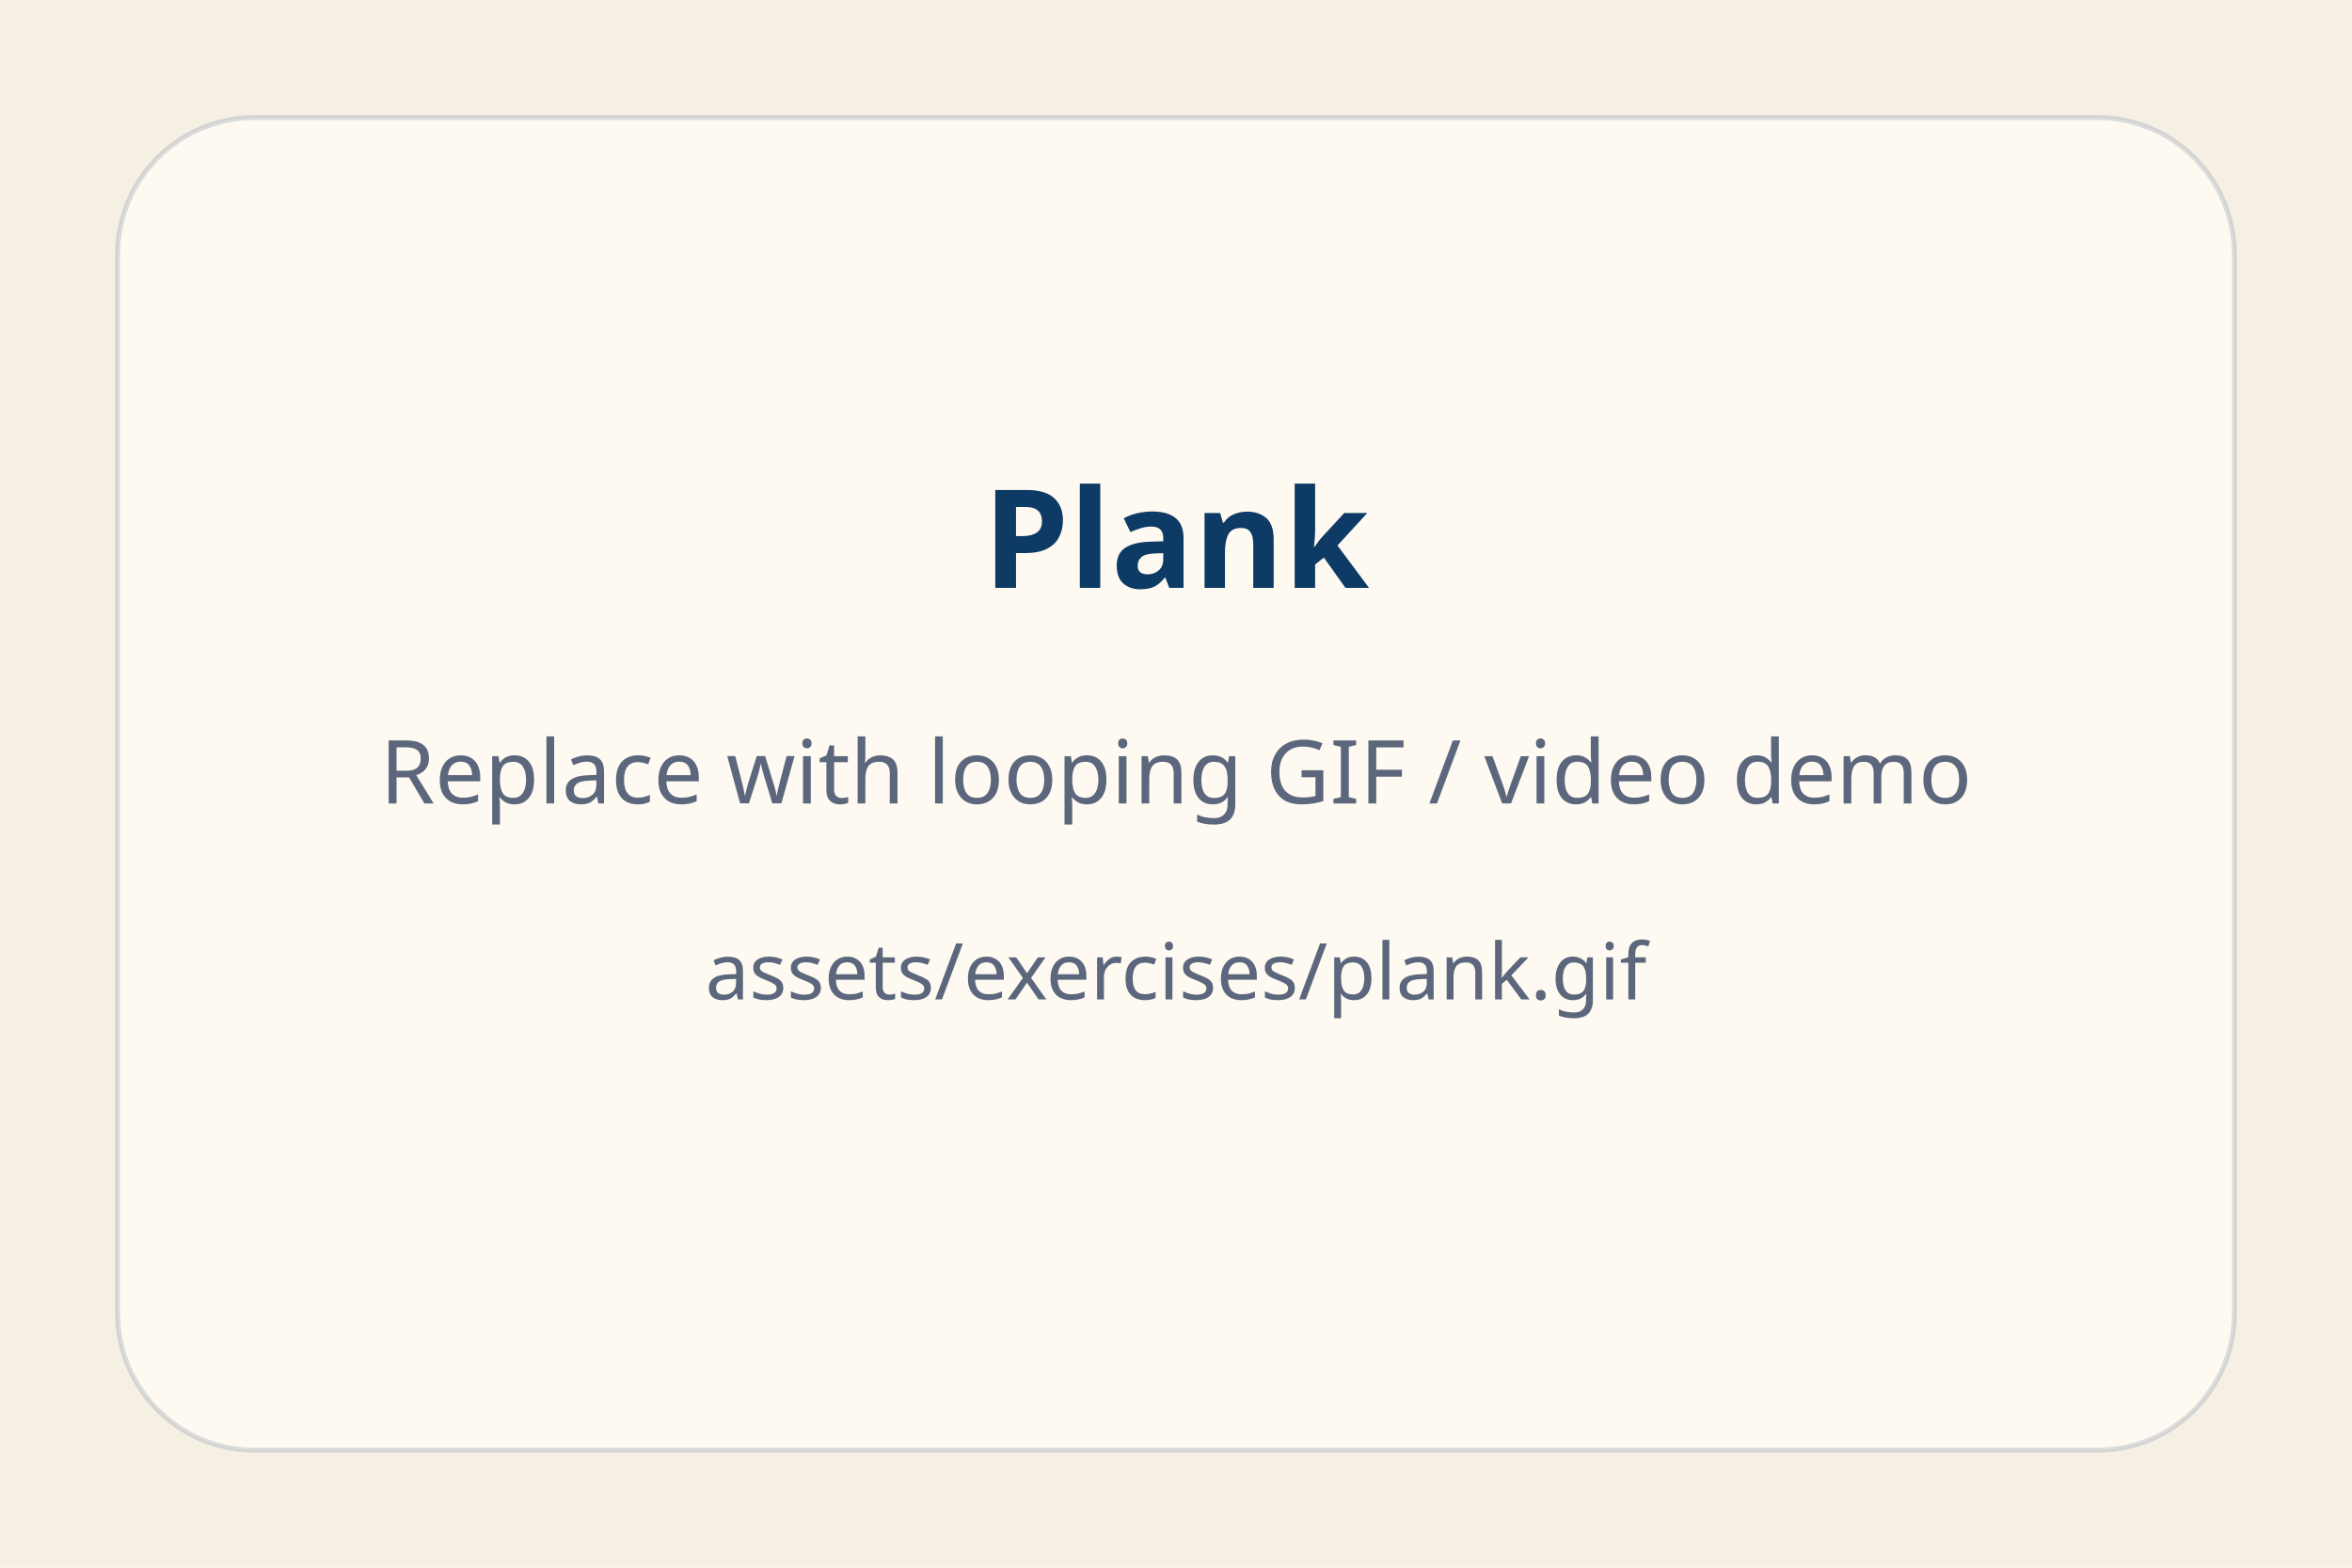
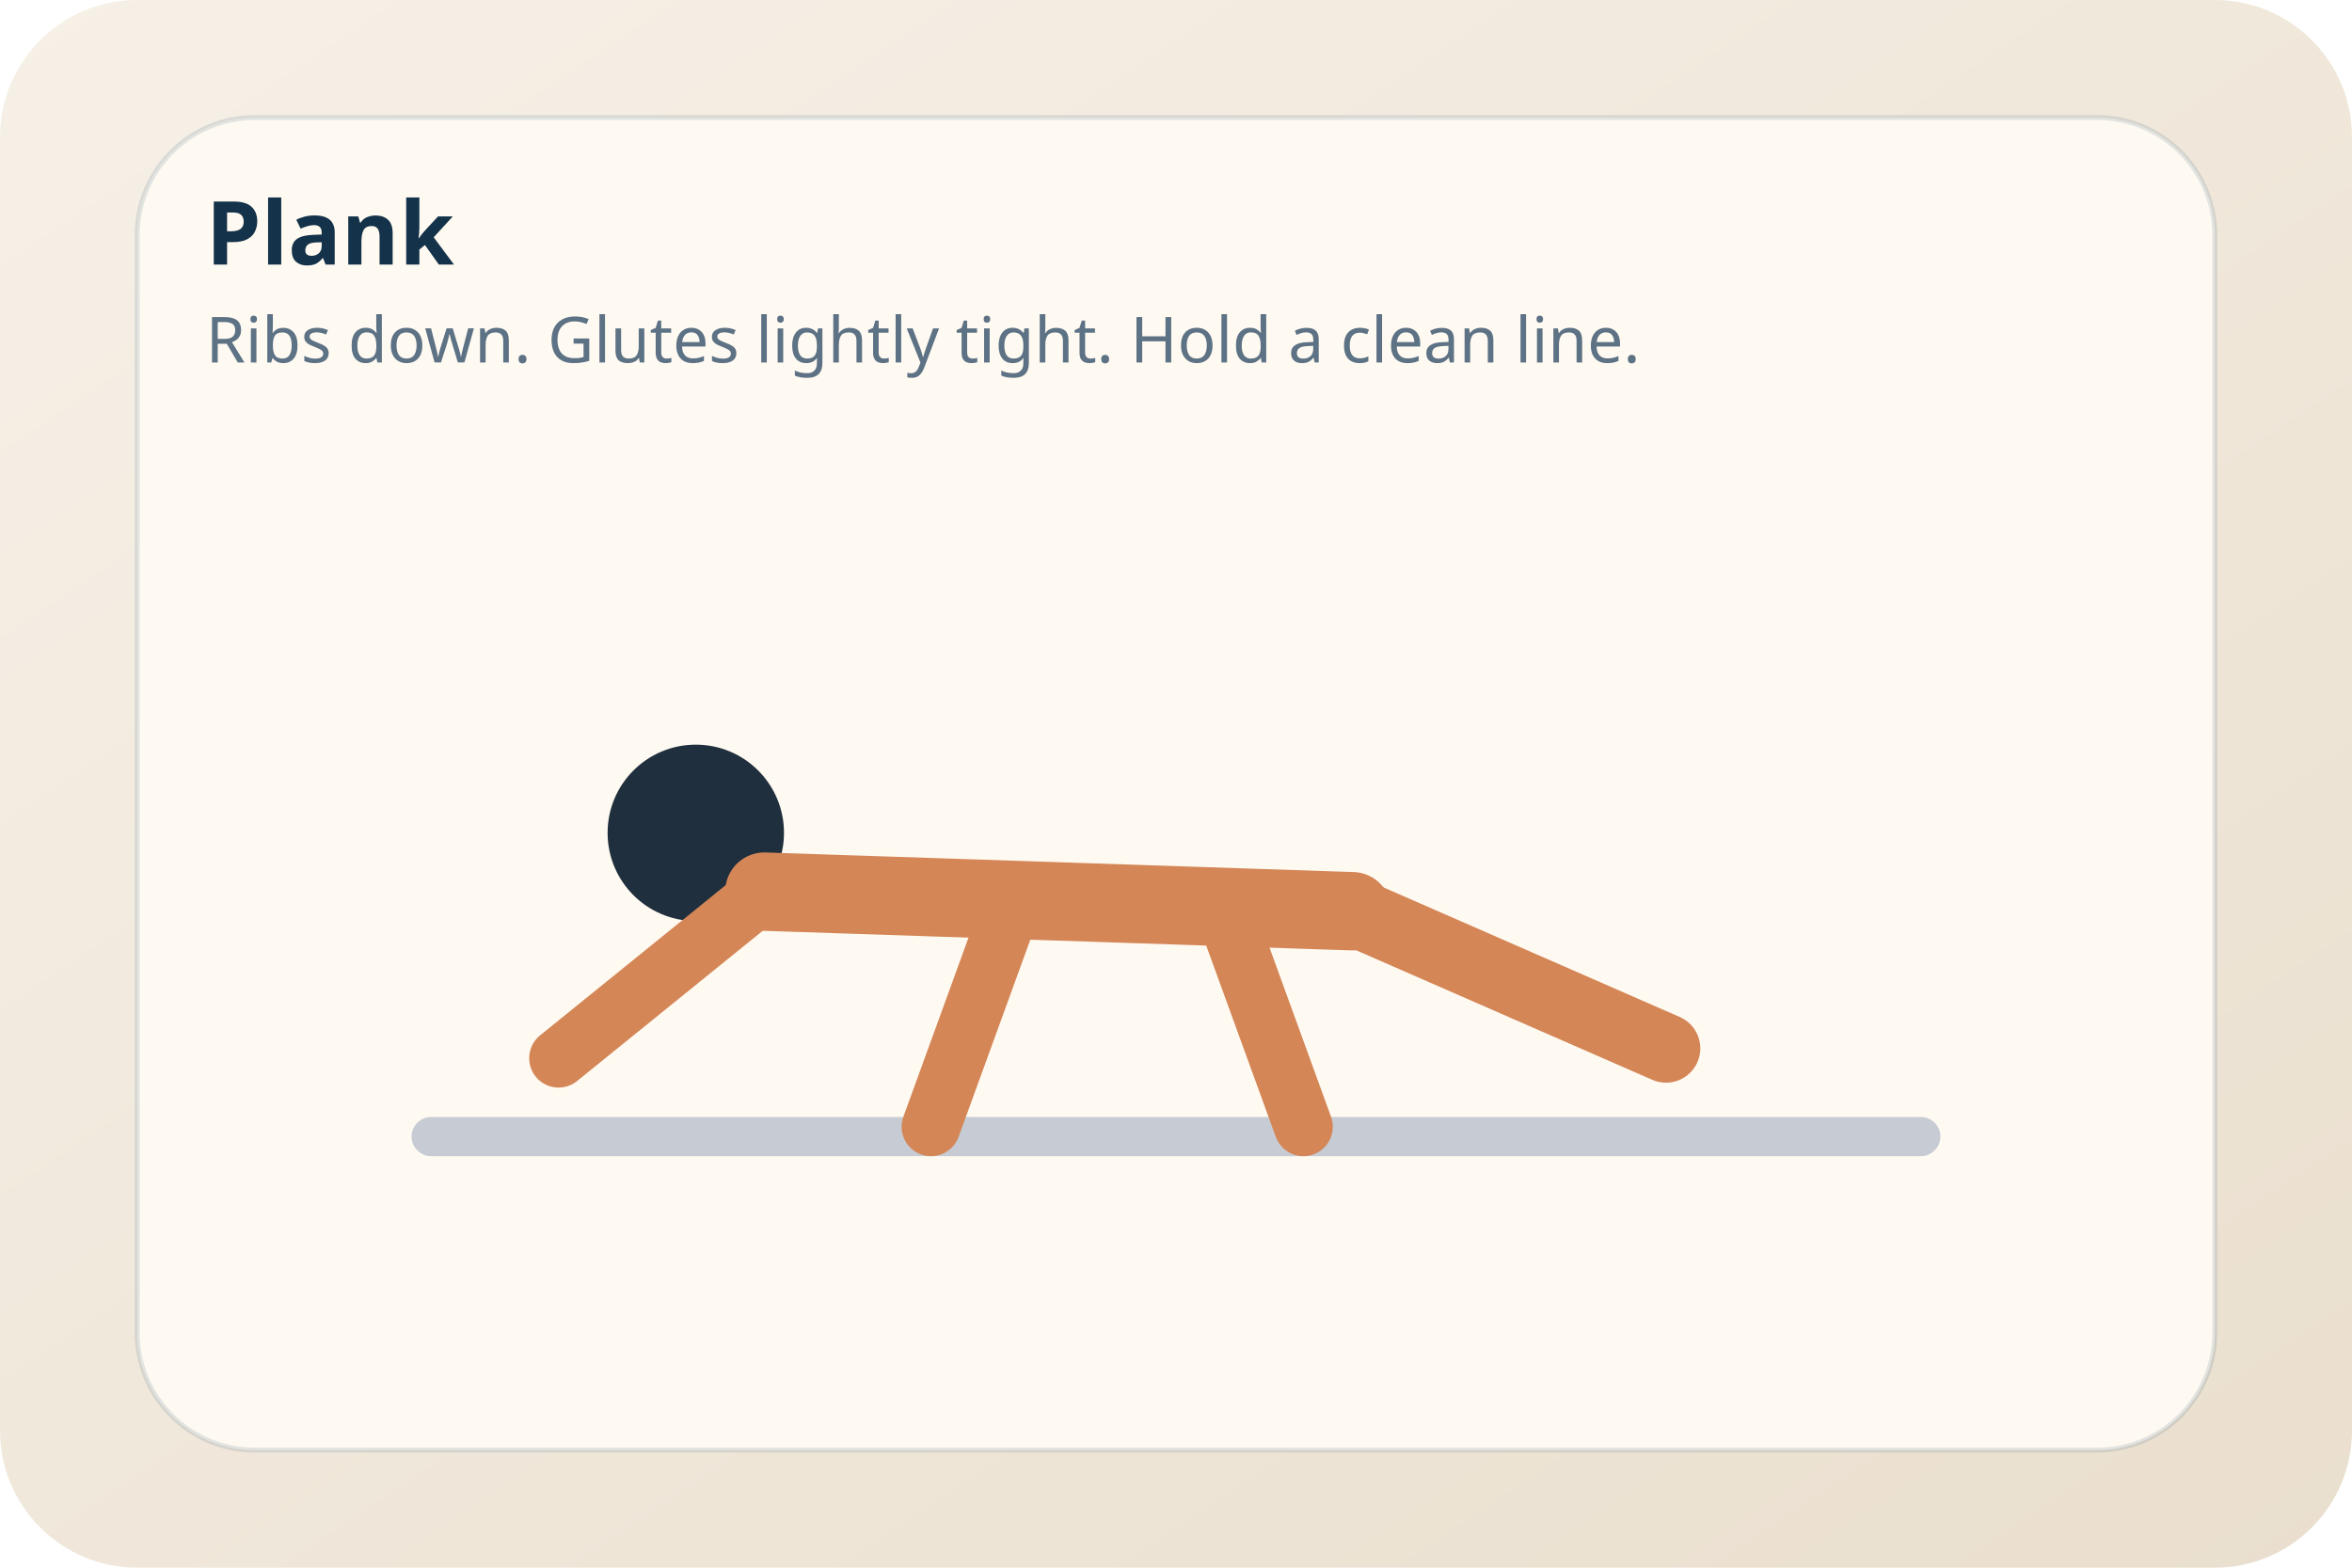
- <svg xmlns="http://www.w3.org/2000/svg" viewBox="0 0 480 320" role="img" aria-label="Placeholder demo for plank">
-   <rect width="480" height="320" fill="#f6efe4" />
-   <rect x="24" y="24" width="432" height="272" rx="28" fill="#fffaf1" stroke="#0d3b66" stroke-opacity=".15" />
-   <text x="240" y="120" text-anchor="middle" font-family="Avenir Next, Segoe UI, sans-serif" font-size="28" fill="#0d3b66" font-weight="700">Plank</text>
-   <text x="240" y="164" text-anchor="middle" font-family="Avenir Next, Segoe UI, sans-serif" font-size="18" fill="#5c677d">Replace with looping GIF / video demo</text>
-   <text x="240" y="204" text-anchor="middle" font-family="Avenir Next, Segoe UI, sans-serif" font-size="16" fill="#5c677d">assets/exercises/plank.gif</text>
+ <svg xmlns="http://www.w3.org/2000/svg" viewBox="0 0 480 320" role="img" aria-label="Animated demo for plank">
+   <defs>
+     <linearGradient id="plankBg" x1="0" x2="1" y1="0" y2="1">
+       <stop offset="0%" stop-color="#f6f0e7" />
+       <stop offset="100%" stop-color="#eadfce" />
+     </linearGradient>
+     <style>
+       .label { font: 600 18px 'Avenir Next', 'Segoe UI', sans-serif; fill: #14324a; }
+       .hint { font: 500 13px 'Avenir Next', 'Segoe UI', sans-serif; fill: #5d7285; }
+     </style>
+   </defs>
+   <rect width="480" height="320" rx="28" fill="url(#plankBg)" />
+   <rect x="28" y="24" width="424" height="272" rx="24" fill="#fffaf1" stroke="#0d3b66" stroke-opacity=".12" />
+   <text x="42" y="54" class="label">Plank</text>
+   <text x="42" y="74" class="hint">Ribs down. Glutes lightly tight. Hold a clean line.</text>
+   <rect x="84" y="228" width="312" height="8" rx="4" fill="#c7ccd4" />
+   <g>
+     <circle cx="142" cy="170" r="18" fill="#1f2f3d">
+       <animate attributeName="cy" values="170;168;170" dur="2.6s" repeatCount="indefinite" />
+     </circle>
+     <line x1="156" y1="182" x2="276" y2="186" stroke="#d48657" stroke-width="16" stroke-linecap="round">
+       <animate attributeName="y2" values="186;182;186" dur="2.6s" repeatCount="indefinite" />
+     </line>
+     <line x1="206" y1="186" x2="190" y2="230" stroke="#d48657" stroke-width="12" stroke-linecap="round" />
+     <line x1="250" y1="186" x2="266" y2="230" stroke="#d48657" stroke-width="12" stroke-linecap="round" />
+     <line x1="276" y1="186" x2="340" y2="214" stroke="#d48657" stroke-width="14" stroke-linecap="round">
+       <animate attributeName="y1" values="186;182;186" dur="2.6s" repeatCount="indefinite" />
+       <animate attributeName="y2" values="214;210;214" dur="2.6s" repeatCount="indefinite" />
+     </line>
+     <line x1="156" y1="182" x2="114" y2="216" stroke="#d48657" stroke-width="12" stroke-linecap="round">
+       <animate attributeName="y1" values="182;180;182" dur="2.6s" repeatCount="indefinite" />
+       <animate attributeName="y2" values="216;214;216" dur="2.6s" repeatCount="indefinite" />
+     </line>
+   </g>
</svg>
